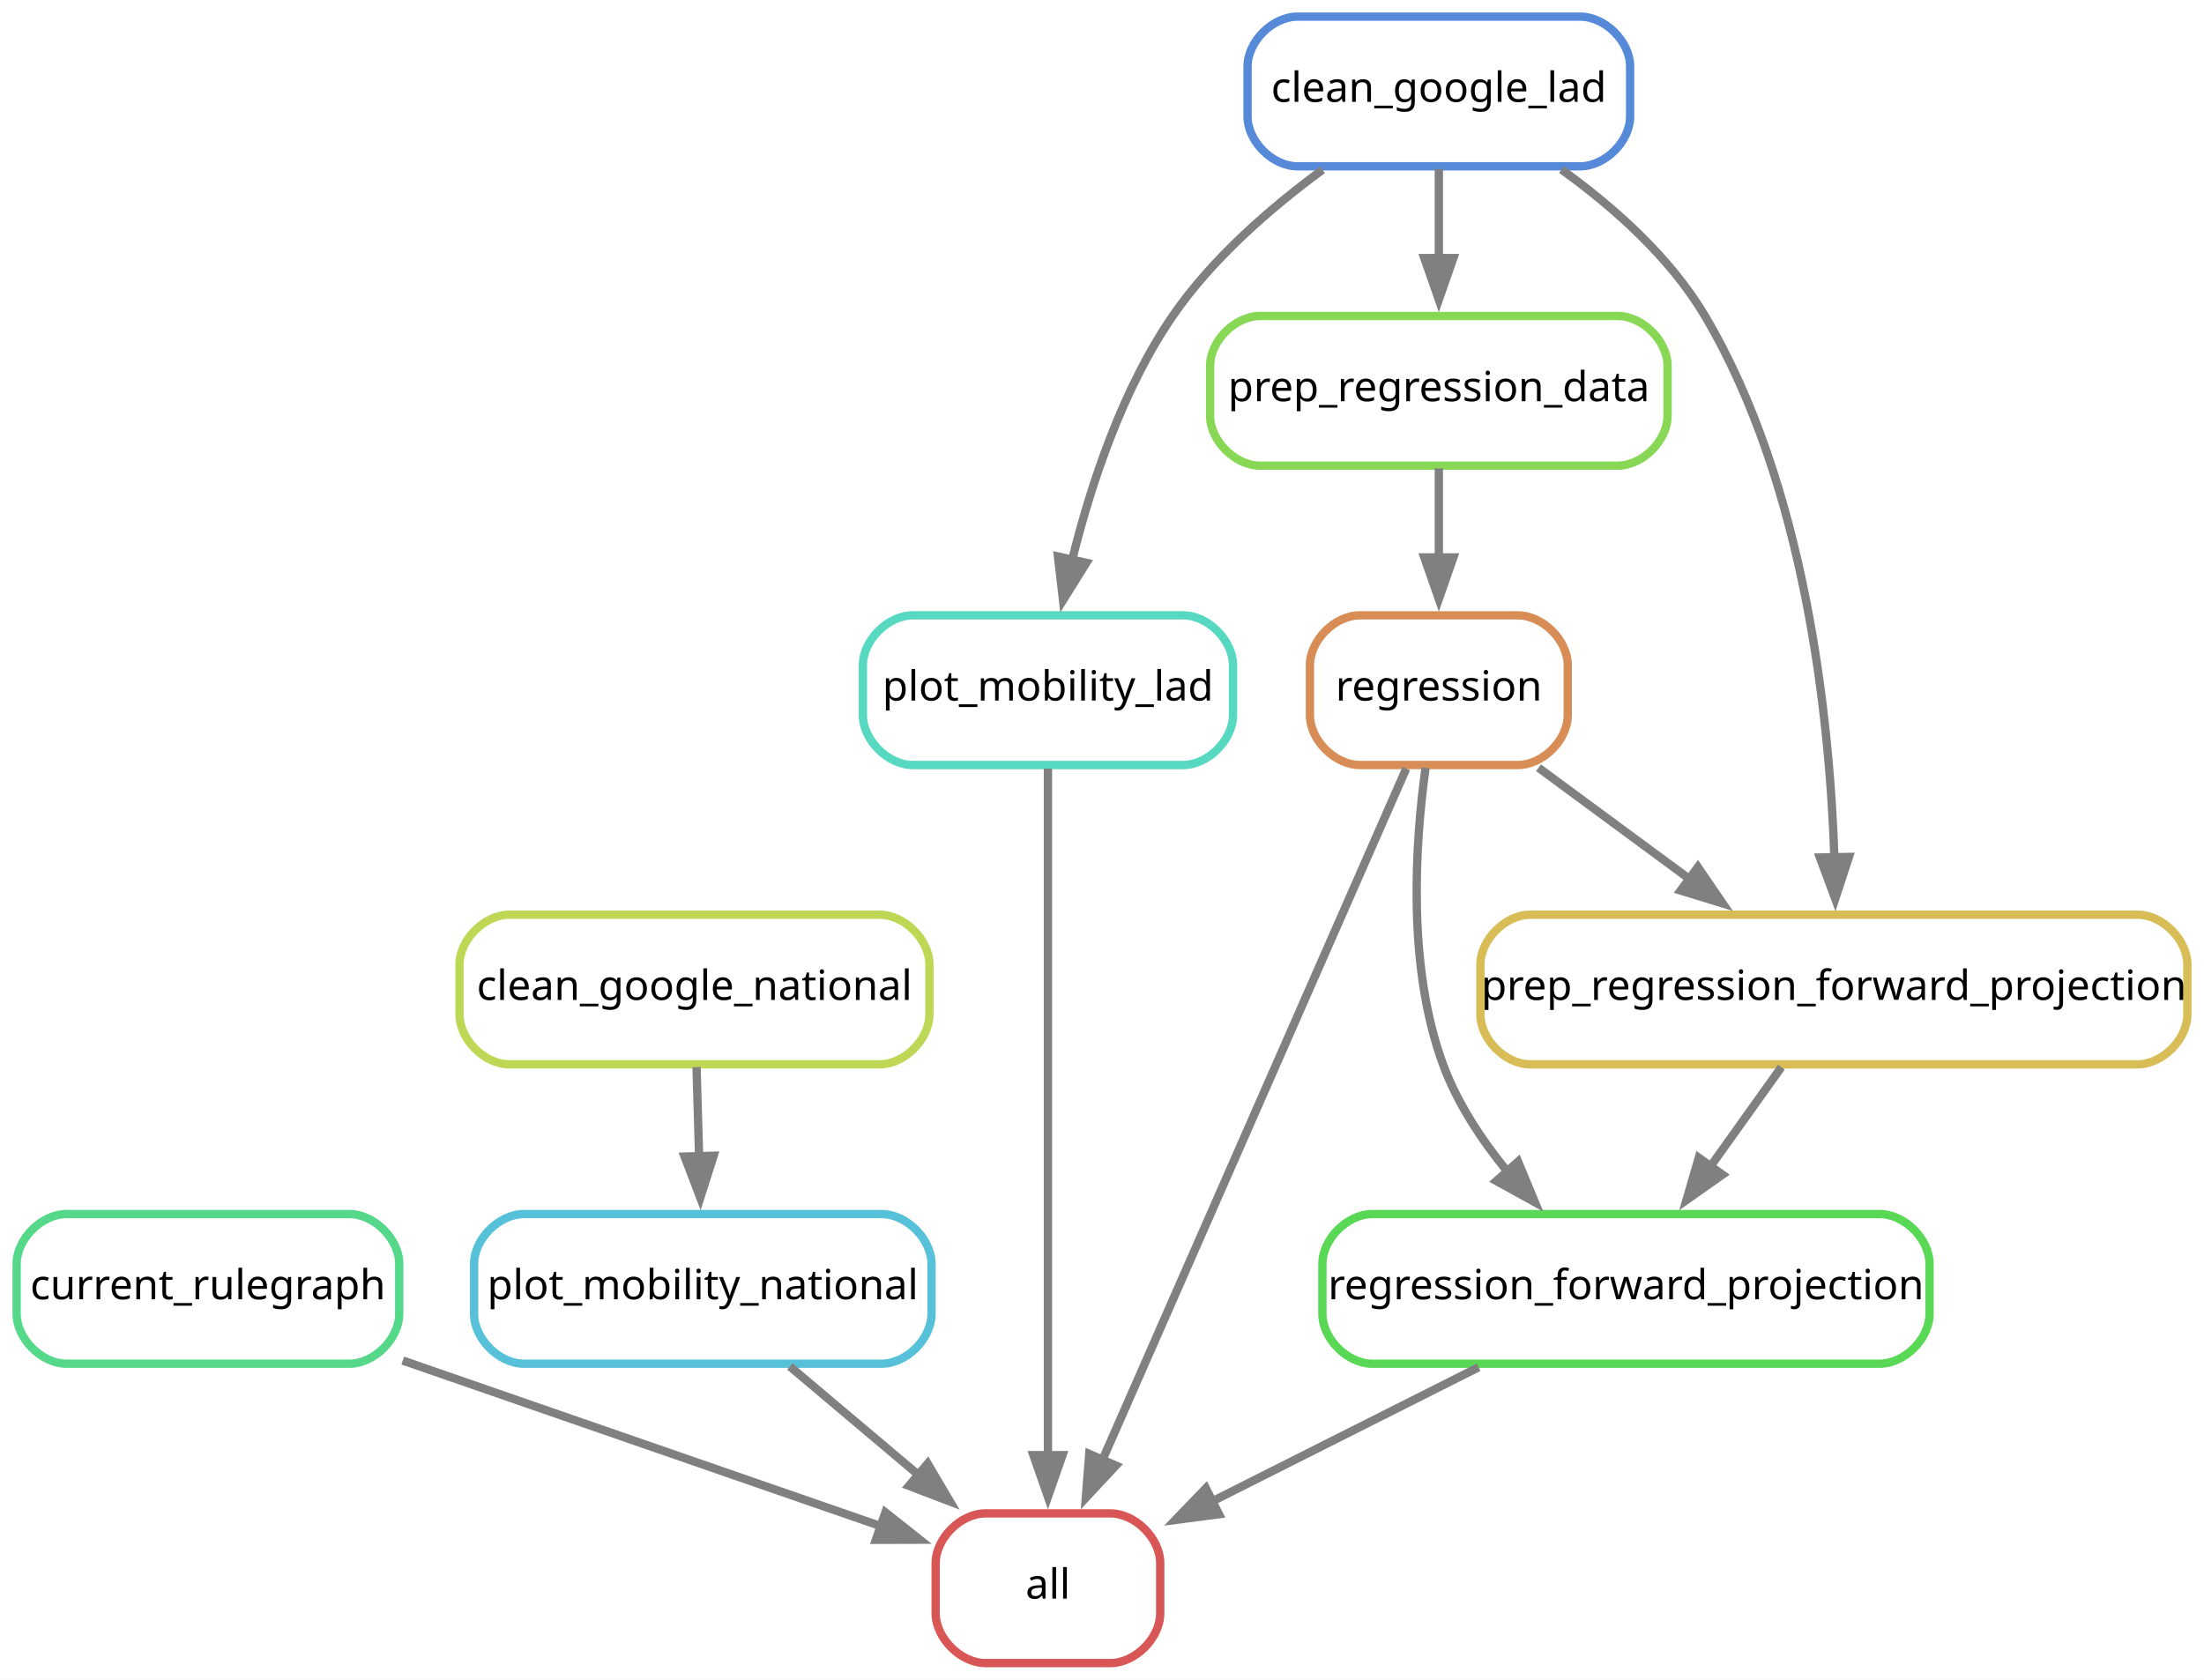
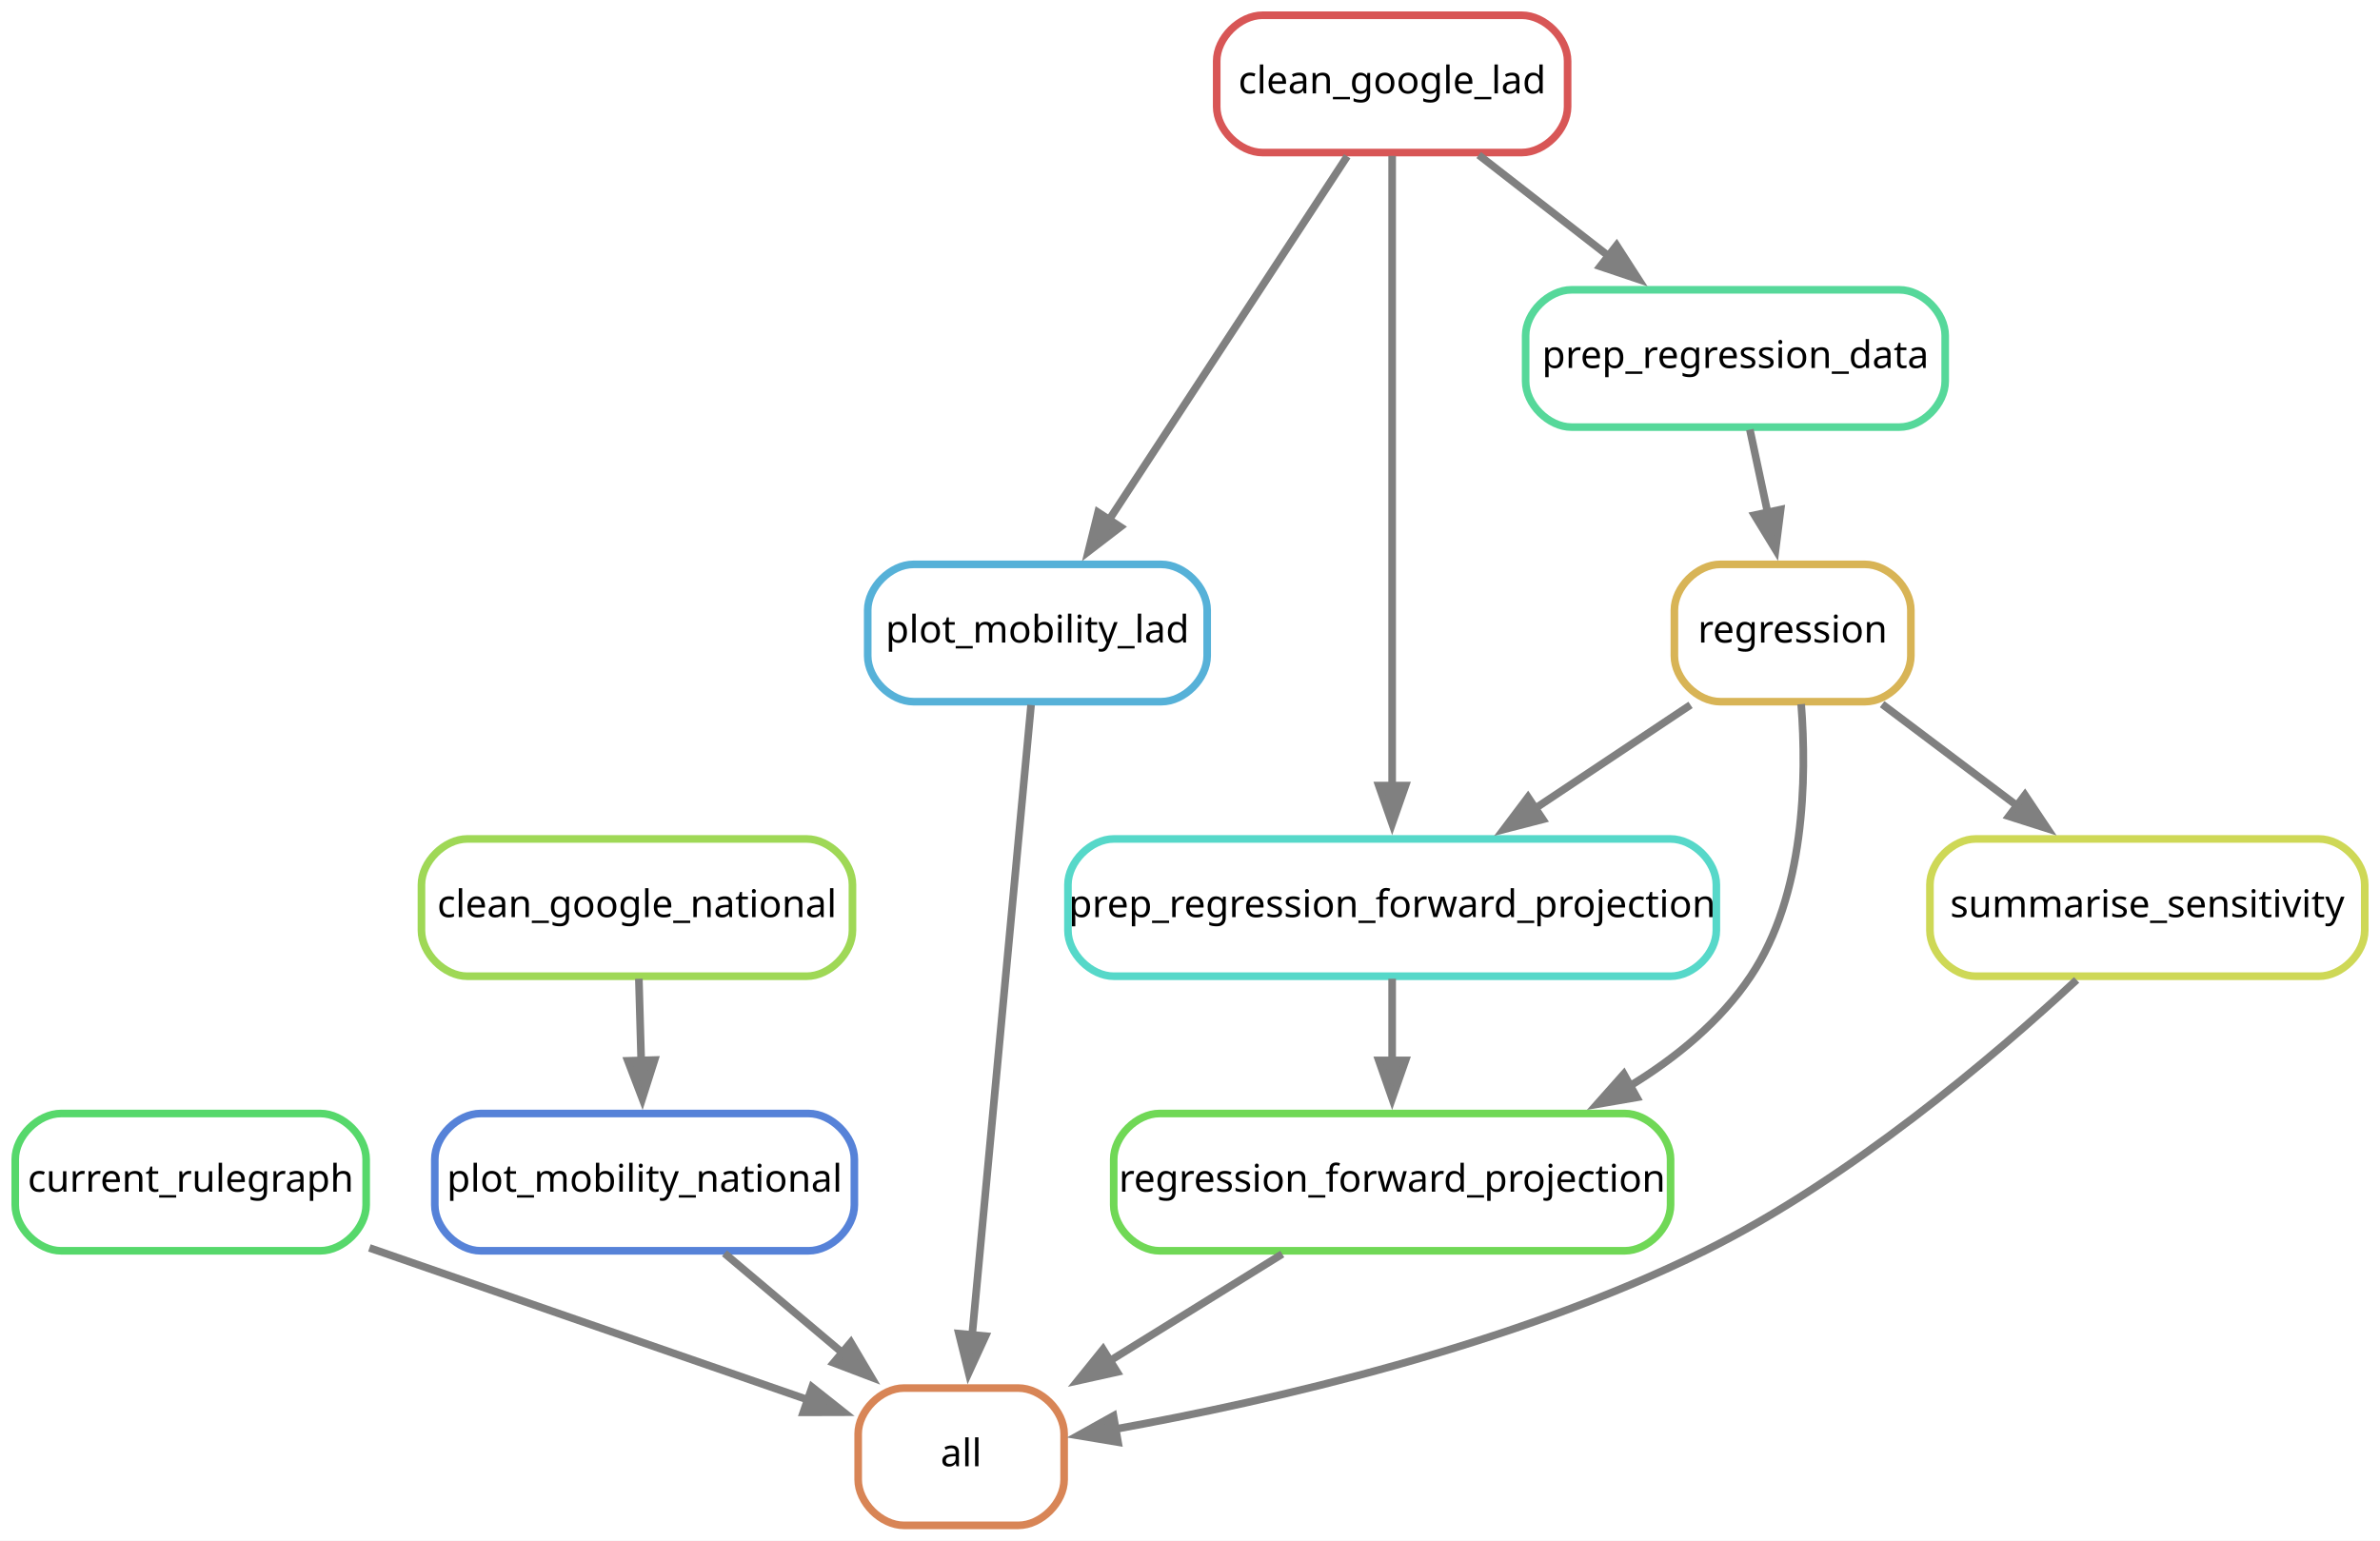
- <svg xmlns="http://www.w3.org/2000/svg" width="530pt" height="404pt" viewBox="0.00 0.00 530.00 404.00">
+ <svg xmlns="http://www.w3.org/2000/svg" width="624pt" height="404pt" viewBox="0.00 0.00 624.00 404.00">
  <g id="graph0" class="graph" transform="scale(1 1) rotate(0) translate(4 400)">
-     <polygon fill="white" stroke="none" points="-4,4 -4,-400 526,-400 526,4 -4,4" />
+     <polygon fill="white" stroke="none" points="-4,4 -4,-400 620,-400 620,4 -4,4" />
    <g id="node1" class="node">
-       <path fill="none" stroke="#d85656" stroke-width="2" d="M263,-36C263,-36 233,-36 233,-36 227,-36 221,-30 221,-24 221,-24 221,-12 221,-12 221,-6 227,0 233,0 233,0 263,0 263,0 269,0 275,-6 275,-12 275,-12 275,-24 275,-24 275,-30 269,-36 263,-36" />
+       <path fill="none" stroke="#d88556" stroke-width="2" d="M263,-36C263,-36 233,-36 233,-36 227,-36 221,-30 221,-24 221,-24 221,-12 221,-12 221,-6 227,0 233,0 233,0 263,0 263,0 269,0 275,-6 275,-12 275,-12 275,-24 275,-24 275,-30 269,-36 263,-36" />
      <text text-anchor="middle" x="248" y="-15.5" font-family="sans" font-size="10.00">all</text>
    </g>
    <g id="node2" class="node">
-       <path fill="none" stroke="#56d88a" stroke-width="2" d="M80,-108C80,-108 12,-108 12,-108 6,-108 0,-102 0,-96 0,-96 0,-84 0,-84 0,-78 6,-72 12,-72 12,-72 80,-72 80,-72 86,-72 92,-78 92,-84 92,-84 92,-96 92,-96 92,-102 86,-108 80,-108" />
+       <path fill="none" stroke="#56d86b" stroke-width="2" d="M80,-108C80,-108 12,-108 12,-108 6,-108 0,-102 0,-96 0,-96 0,-84 0,-84 0,-78 6,-72 12,-72 12,-72 80,-72 80,-72 86,-72 92,-78 92,-84 92,-84 92,-96 92,-96 92,-102 86,-108 80,-108" />
      <text text-anchor="middle" x="46" y="-87.5" font-family="sans" font-size="10.00">current_rulegraph</text>
    </g>
    <g id="edge3" class="edge">
      <path fill="none" stroke="grey" stroke-width="2" d="M92.85,-72.76C127.78,-60.66 174.98,-44.3 208.12,-32.82" />
      <polygon fill="grey" stroke="grey" stroke-width="2" points="208.91,-36.25 217.21,-29.67 206.62,-29.64 208.91,-36.25" />
    </g>
    <g id="node3" class="node">
-       <path fill="none" stroke="#56c1d8" stroke-width="2" d="M208,-108C208,-108 122,-108 122,-108 116,-108 110,-102 110,-96 110,-96 110,-84 110,-84 110,-78 116,-72 122,-72 122,-72 208,-72 208,-72 214,-72 220,-78 220,-84 220,-84 220,-96 220,-96 220,-102 214,-108 208,-108" />
+       <path fill="none" stroke="#5682d8" stroke-width="2" d="M208,-108C208,-108 122,-108 122,-108 116,-108 110,-102 110,-96 110,-96 110,-84 110,-84 110,-78 116,-72 122,-72 122,-72 208,-72 208,-72 214,-72 220,-78 220,-84 220,-84 220,-96 220,-96 220,-102 214,-108 208,-108" />
      <text text-anchor="middle" x="165" y="-87.5" font-family="sans" font-size="10.00">plot_mobility_national</text>
    </g>
    <g id="edge5" class="edge">
      <path fill="none" stroke="grey" stroke-width="2" d="M185.94,-71.34C195.31,-63.44 206.54,-53.96 216.86,-45.26" />
      <polygon fill="grey" stroke="grey" stroke-width="2" points="219.07,-47.98 224.46,-38.85 214.56,-42.62 219.07,-47.98" />
    </g>
    <g id="node4" class="node">
-       <path fill="none" stroke="#bed856" stroke-width="2" d="M207.5,-180C207.5,-180 118.5,-180 118.5,-180 112.5,-180 106.5,-174 106.5,-168 106.5,-168 106.5,-156 106.5,-156 106.5,-150 112.5,-144 118.5,-144 118.5,-144 207.5,-144 207.5,-144 213.5,-144 219.5,-150 219.5,-156 219.5,-156 219.5,-168 219.5,-168 219.5,-174 213.5,-180 207.5,-180" />
+       <path fill="none" stroke="#9fd856" stroke-width="2" d="M207.5,-180C207.5,-180 118.5,-180 118.5,-180 112.5,-180 106.5,-174 106.5,-168 106.5,-168 106.5,-156 106.5,-156 106.5,-150 112.5,-144 118.5,-144 118.5,-144 207.5,-144 207.5,-144 213.5,-144 219.5,-150 219.5,-156 219.5,-156 219.5,-168 219.5,-168 219.5,-174 213.5,-180 207.5,-180" />
      <text text-anchor="middle" x="163" y="-159.5" font-family="sans" font-size="10.00">clean_google_national</text>
    </g>
    <g id="edge6" class="edge">
      <path fill="none" stroke="grey" stroke-width="2" d="M163.5,-143.34C163.69,-136.75 163.91,-129.08 164.12,-121.67" />
      <polygon fill="grey" stroke="grey" stroke-width="2" points="167.61,-122.02 164.4,-111.93 160.62,-121.82 167.61,-122.02" />
    </g>
    <g id="node5" class="node">
-       <path fill="none" stroke="#56d8c1" stroke-width="2" d="M280.5,-252C280.5,-252 215.5,-252 215.5,-252 209.5,-252 203.5,-246 203.5,-240 203.5,-240 203.5,-228 203.5,-228 203.5,-222 209.5,-216 215.5,-216 215.5,-216 280.5,-216 280.5,-216 286.5,-216 292.5,-222 292.5,-228 292.5,-228 292.5,-240 292.5,-240 292.5,-246 286.5,-252 280.5,-252" />
-       <text text-anchor="middle" x="248" y="-231.5" font-family="sans" font-size="10.00">plot_mobility_lad</text>
+       <path fill="none" stroke="#56b1d8" stroke-width="2" d="M300.5,-252C300.5,-252 235.5,-252 235.5,-252 229.5,-252 223.5,-246 223.5,-240 223.5,-240 223.5,-228 223.5,-228 223.5,-222 229.5,-216 235.5,-216 235.5,-216 300.5,-216 300.5,-216 306.5,-216 312.5,-222 312.5,-228 312.5,-228 312.5,-240 312.5,-240 312.5,-246 306.5,-252 300.5,-252" />
+       <text text-anchor="middle" x="268" y="-231.5" font-family="sans" font-size="10.00">plot_mobility_lad</text>
    </g>
    <g id="edge4" class="edge">
-       <path fill="none" stroke="grey" stroke-width="2" d="M248,-215.12C248,-178.62 248,-95.13 248,-49.74" />
-       <polygon fill="grey" stroke="grey" stroke-width="2" points="251.5,-50 248,-40 244.5,-50 251.5,-50" />
+       <path fill="none" stroke="grey" stroke-width="2" d="M266.33,-215.12C262.92,-178.62 255.11,-95.13 250.87,-49.74" />
+       <polygon fill="grey" stroke="grey" stroke-width="2" points="254.38,-49.62 249.96,-39.99 247.41,-50.27 254.38,-49.62" />
    </g>
    <g id="node6" class="node">
-       <path fill="none" stroke="#568ad8" stroke-width="2" d="M376,-396C376,-396 308,-396 308,-396 302,-396 296,-390 296,-384 296,-384 296,-372 296,-372 296,-366 302,-360 308,-360 308,-360 376,-360 376,-360 382,-360 388,-366 388,-372 388,-372 388,-384 388,-384 388,-390 382,-396 376,-396" />
-       <text text-anchor="middle" x="342" y="-375.5" font-family="sans" font-size="10.00">clean_google_lad</text>
+       <path fill="none" stroke="#d85656" stroke-width="2" d="M395,-396C395,-396 327,-396 327,-396 321,-396 315,-390 315,-384 315,-384 315,-372 315,-372 315,-366 321,-360 327,-360 327,-360 395,-360 395,-360 401,-360 407,-366 407,-372 407,-372 407,-384 407,-384 407,-390 401,-396 395,-396" />
+       <text text-anchor="middle" x="361" y="-375.5" font-family="sans" font-size="10.00">clean_google_lad</text>
    </g>
    <g id="edge7" class="edge">
-       <path fill="none" stroke="grey" stroke-width="2" d="M314.02,-359.16C301.51,-349.97 287.48,-337.79 278,-324 265.87,-306.35 258.29,-283.39 253.79,-265.21" />
-       <polygon fill="grey" stroke="grey" stroke-width="2" points="257.24,-264.63 251.63,-255.64 250.41,-266.16 257.24,-264.63" />
+       <path fill="none" stroke="grey" stroke-width="2" d="M349.22,-359.02C333.5,-335.01 305.47,-292.21 286.81,-263.72" />
+       <polygon fill="grey" stroke="grey" stroke-width="2" points="289.75,-261.82 281.34,-255.37 283.89,-265.65 289.75,-261.82" />
    </g>
    <g id="node8" class="node">
-       <path fill="none" stroke="#88d856" stroke-width="2" d="M385,-324C385,-324 299,-324 299,-324 293,-324 287,-318 287,-312 287,-312 287,-300 287,-300 287,-294 293,-288 299,-288 299,-288 385,-288 385,-288 391,-288 397,-294 397,-300 397,-300 397,-312 397,-312 397,-318 391,-324 385,-324" />
-       <text text-anchor="middle" x="342" y="-303.5" font-family="sans" font-size="10.00">prep_regression_data</text>
+       <path fill="none" stroke="#56d8c9" stroke-width="2" d="M434,-180C434,-180 288,-180 288,-180 282,-180 276,-174 276,-168 276,-168 276,-156 276,-156 276,-150 282,-144 288,-144 288,-144 434,-144 434,-144 440,-144 446,-150 446,-156 446,-156 446,-168 446,-168 446,-174 440,-180 434,-180" />
+       <text text-anchor="middle" x="361" y="-159.5" font-family="sans" font-size="10.00">prep_regression_forward_projection</text>
+     </g>
+     <g id="edge11" class="edge">
+       <path fill="none" stroke="grey" stroke-width="2" d="M361,-359.12C361,-322.62 361,-239.13 361,-193.74" />
+       <polygon fill="grey" stroke="grey" stroke-width="2" points="364.5,-194 361,-184 357.5,-194 364.5,-194" />
+     </g>
+     <g id="node10" class="node">
+       <path fill="none" stroke="#56d89a" stroke-width="2" d="M494,-324C494,-324 408,-324 408,-324 402,-324 396,-318 396,-312 396,-312 396,-300 396,-300 396,-294 402,-288 408,-288 408,-288 494,-288 494,-288 500,-288 506,-294 506,-300 506,-300 506,-312 506,-312 506,-318 500,-324 494,-324" />
+       <text text-anchor="middle" x="451" y="-303.5" font-family="sans" font-size="10.00">prep_regression_data</text>
+     </g>
+     <g id="edge13" class="edge">
+       <path fill="none" stroke="grey" stroke-width="2" d="M383.71,-359.34C394.08,-351.27 406.55,-341.57 417.93,-332.72" />
+       <polygon fill="grey" stroke="grey" stroke-width="2" points="419.85,-335.66 425.59,-326.76 415.55,-330.14 419.85,-335.66" />
+     </g>
+     <g id="node7" class="node">
+       <path fill="none" stroke="#70d856" stroke-width="2" d="M422,-108C422,-108 300,-108 300,-108 294,-108 288,-102 288,-96 288,-96 288,-84 288,-84 288,-78 294,-72 300,-72 300,-72 422,-72 422,-72 428,-72 434,-78 434,-84 434,-84 434,-96 434,-96 434,-102 428,-108 422,-108" />
+       <text text-anchor="middle" x="361" y="-87.5" font-family="sans" font-size="10.00">regression_forward_projection</text>
+     </g>
+     <g id="edge2" class="edge">
+       <path fill="none" stroke="grey" stroke-width="2" d="M332.19,-71.15C318.44,-62.63 301.77,-52.31 286.91,-43.1" />
+       <polygon fill="grey" stroke="grey" stroke-width="2" points="288.89,-40.21 278.55,-37.92 285.2,-46.16 288.89,-40.21" />
    </g>
    <g id="edge9" class="edge">
-       <path fill="none" stroke="grey" stroke-width="2" d="M342,-359.34C342,-352.75 342,-345.08 342,-337.67" />
-       <polygon fill="grey" stroke="grey" stroke-width="2" points="345.5,-337.93 342,-327.93 338.5,-337.93 345.5,-337.93" />
+       <path fill="none" stroke="grey" stroke-width="2" d="M361,-143.34C361,-136.75 361,-129.08 361,-121.67" />
+       <polygon fill="grey" stroke="grey" stroke-width="2" points="364.5,-121.93 361,-111.93 357.5,-121.93 364.5,-121.93" />
    </g>
-     <g id="node10" class="node">
-       <path fill="none" stroke="#d8bc56" stroke-width="2" d="M510,-180C510,-180 364,-180 364,-180 358,-180 352,-174 352,-168 352,-168 352,-156 352,-156 352,-150 358,-144 364,-144 364,-144 510,-144 510,-144 516,-144 522,-150 522,-156 522,-156 522,-168 522,-168 522,-174 516,-180 510,-180" />
-       <text text-anchor="middle" x="437" y="-159.5" font-family="sans" font-size="10.00">prep_regression_forward_projection</text>
+     <g id="node9" class="node">
+       <path fill="none" stroke="#d8b456" stroke-width="2" d="M485,-252C485,-252 447,-252 447,-252 441,-252 435,-246 435,-240 435,-240 435,-228 435,-228 435,-222 441,-216 447,-216 447,-216 485,-216 485,-216 491,-216 497,-222 497,-228 497,-228 497,-240 497,-240 497,-246 491,-252 485,-252" />
+       <text text-anchor="middle" x="466" y="-231.5" font-family="sans" font-size="10.00">regression</text>
+     </g>
+     <g id="edge8" class="edge">
+       <path fill="none" stroke="grey" stroke-width="2" d="M468.24,-215.35C469.73,-196.15 469.3,-165.34 455,-144 447.1,-132.2 435.63,-122.74 423.41,-115.27" />
+       <polygon fill="grey" stroke="grey" stroke-width="2" points="425.14,-112.23 414.7,-110.43 421.74,-118.35 425.14,-112.23" />
+     </g>
+     <g id="edge10" class="edge">
+       <path fill="none" stroke="grey" stroke-width="2" d="M439.23,-215.15C426.77,-206.84 411.73,-196.82 398.18,-187.79" />
+       <polygon fill="grey" stroke="grey" stroke-width="2" points="400.5,-185.13 390.24,-182.49 396.62,-190.95 400.5,-185.13" />
+     </g>
+     <g id="node11" class="node">
+       <path fill="none" stroke="#ced856" stroke-width="2" d="M604,-180C604,-180 514,-180 514,-180 508,-180 502,-174 502,-168 502,-168 502,-156 502,-156 502,-150 508,-144 514,-144 514,-144 604,-144 604,-144 610,-144 616,-150 616,-156 616,-156 616,-168 616,-168 616,-174 610,-180 604,-180" />
+       <text text-anchor="middle" x="559" y="-159.5" font-family="sans" font-size="10.00">summarise_sensitivity</text>
+     </g>
+     <g id="edge14" class="edge">
+       <path fill="none" stroke="grey" stroke-width="2" d="M489.47,-215.34C500.18,-207.27 513.07,-197.57 524.83,-188.72" />
+       <polygon fill="grey" stroke="grey" stroke-width="2" points="526.91,-191.53 532.8,-182.72 522.7,-185.94 526.91,-191.53" />
    </g>
    <g id="edge12" class="edge">
-       <path fill="none" stroke="grey" stroke-width="2" d="M371.49,-359.23C384.01,-350.21 397.62,-338.15 406,-324 430.09,-283.32 435.97,-227.64 437.13,-193.56" />
-       <polygon fill="grey" stroke="grey" stroke-width="2" points="440.62,-193.89 437.32,-183.83 433.63,-193.76 440.62,-193.89" />
-     </g>
-     <g id="node7" class="node">
-       <path fill="none" stroke="#d88d56" stroke-width="2" d="M361,-252C361,-252 323,-252 323,-252 317,-252 311,-246 311,-240 311,-240 311,-228 311,-228 311,-222 317,-216 323,-216 323,-216 361,-216 361,-216 367,-216 373,-222 373,-228 373,-228 373,-240 373,-240 373,-246 367,-252 361,-252" />
-       <text text-anchor="middle" x="342" y="-231.5" font-family="sans" font-size="10.00">regression</text>
+       <path fill="none" stroke="grey" stroke-width="2" d="M454.79,-287.34C456.21,-280.67 457.88,-272.89 459.49,-265.39" />
+       <polygon fill="grey" stroke="grey" stroke-width="2" points="462.86,-266.37 461.53,-255.86 456.01,-264.91 462.86,-266.37" />
    </g>
    <g id="edge1" class="edge">
-       <path fill="none" stroke="grey" stroke-width="2" d="M334.15,-215.12C318.01,-178.38 280.96,-94.05 261.12,-48.87" />
-       <polygon fill="grey" stroke="grey" stroke-width="2" points="264.34,-47.5 257.11,-39.75 257.93,-50.31 264.34,-47.5" />
-     </g>
-     <g id="node9" class="node">
-       <path fill="none" stroke="#59d856" stroke-width="2" d="M448,-108C448,-108 326,-108 326,-108 320,-108 314,-102 314,-96 314,-96 314,-84 314,-84 314,-78 320,-72 326,-72 326,-72 448,-72 448,-72 454,-72 460,-78 460,-84 460,-84 460,-96 460,-96 460,-102 454,-108 448,-108" />
-       <text text-anchor="middle" x="387" y="-87.5" font-family="sans" font-size="10.00">regression_forward_projection</text>
-     </g>
-     <g id="edge10" class="edge">
-       <path fill="none" stroke="grey" stroke-width="2" d="M338.81,-215.32C336.26,-196.9 334.37,-167.5 343,-144 346.4,-134.74 352.18,-125.94 358.45,-118.27" />
-       <polygon fill="grey" stroke="grey" stroke-width="2" points="361.05,-120.62 365.11,-110.83 355.83,-115.95 361.05,-120.62" />
-     </g>
-     <g id="edge13" class="edge">
-       <path fill="none" stroke="grey" stroke-width="2" d="M365.97,-215.34C377.03,-207.19 390.35,-197.37 402.46,-188.45" />
-       <polygon fill="grey" stroke="grey" stroke-width="2" points="404.29,-191.45 410.27,-182.7 400.14,-185.81 404.29,-191.45" />
-     </g>
-     <g id="edge8" class="edge">
-       <path fill="none" stroke="grey" stroke-width="2" d="M342,-287.34C342,-280.75 342,-273.08 342,-265.67" />
-       <polygon fill="grey" stroke="grey" stroke-width="2" points="345.5,-265.93 342,-255.93 338.5,-265.93 345.5,-265.93" />
-     </g>
-     <g id="edge2" class="edge">
-       <path fill="none" stroke="grey" stroke-width="2" d="M351.56,-71.15C332.02,-61.31 307.71,-49.07 287.55,-38.92" />
-       <polygon fill="grey" stroke="grey" stroke-width="2" points="289.13,-35.8 278.63,-34.42 285.98,-42.05 289.13,-35.8" />
-     </g>
-     <g id="edge11" class="edge">
-       <path fill="none" stroke="grey" stroke-width="2" d="M424.38,-143.34C419.21,-136.1 413.09,-127.53 407.32,-119.45" />
-       <polygon fill="grey" stroke="grey" stroke-width="2" points="410.21,-117.47 401.55,-111.37 404.51,-121.54 410.21,-117.47" />
+       <path fill="none" stroke="grey" stroke-width="2" d="M540.46,-143.03C518.78,-122.96 480.99,-90.82 443,-72 392.62,-47.04 328.89,-32.56 288.27,-25.22" />
+       <polygon fill="grey" stroke="grey" stroke-width="2" points="289.13,-21.82 278.68,-23.56 287.93,-28.71 289.13,-21.82" />
    </g>
  </g>
</svg>
